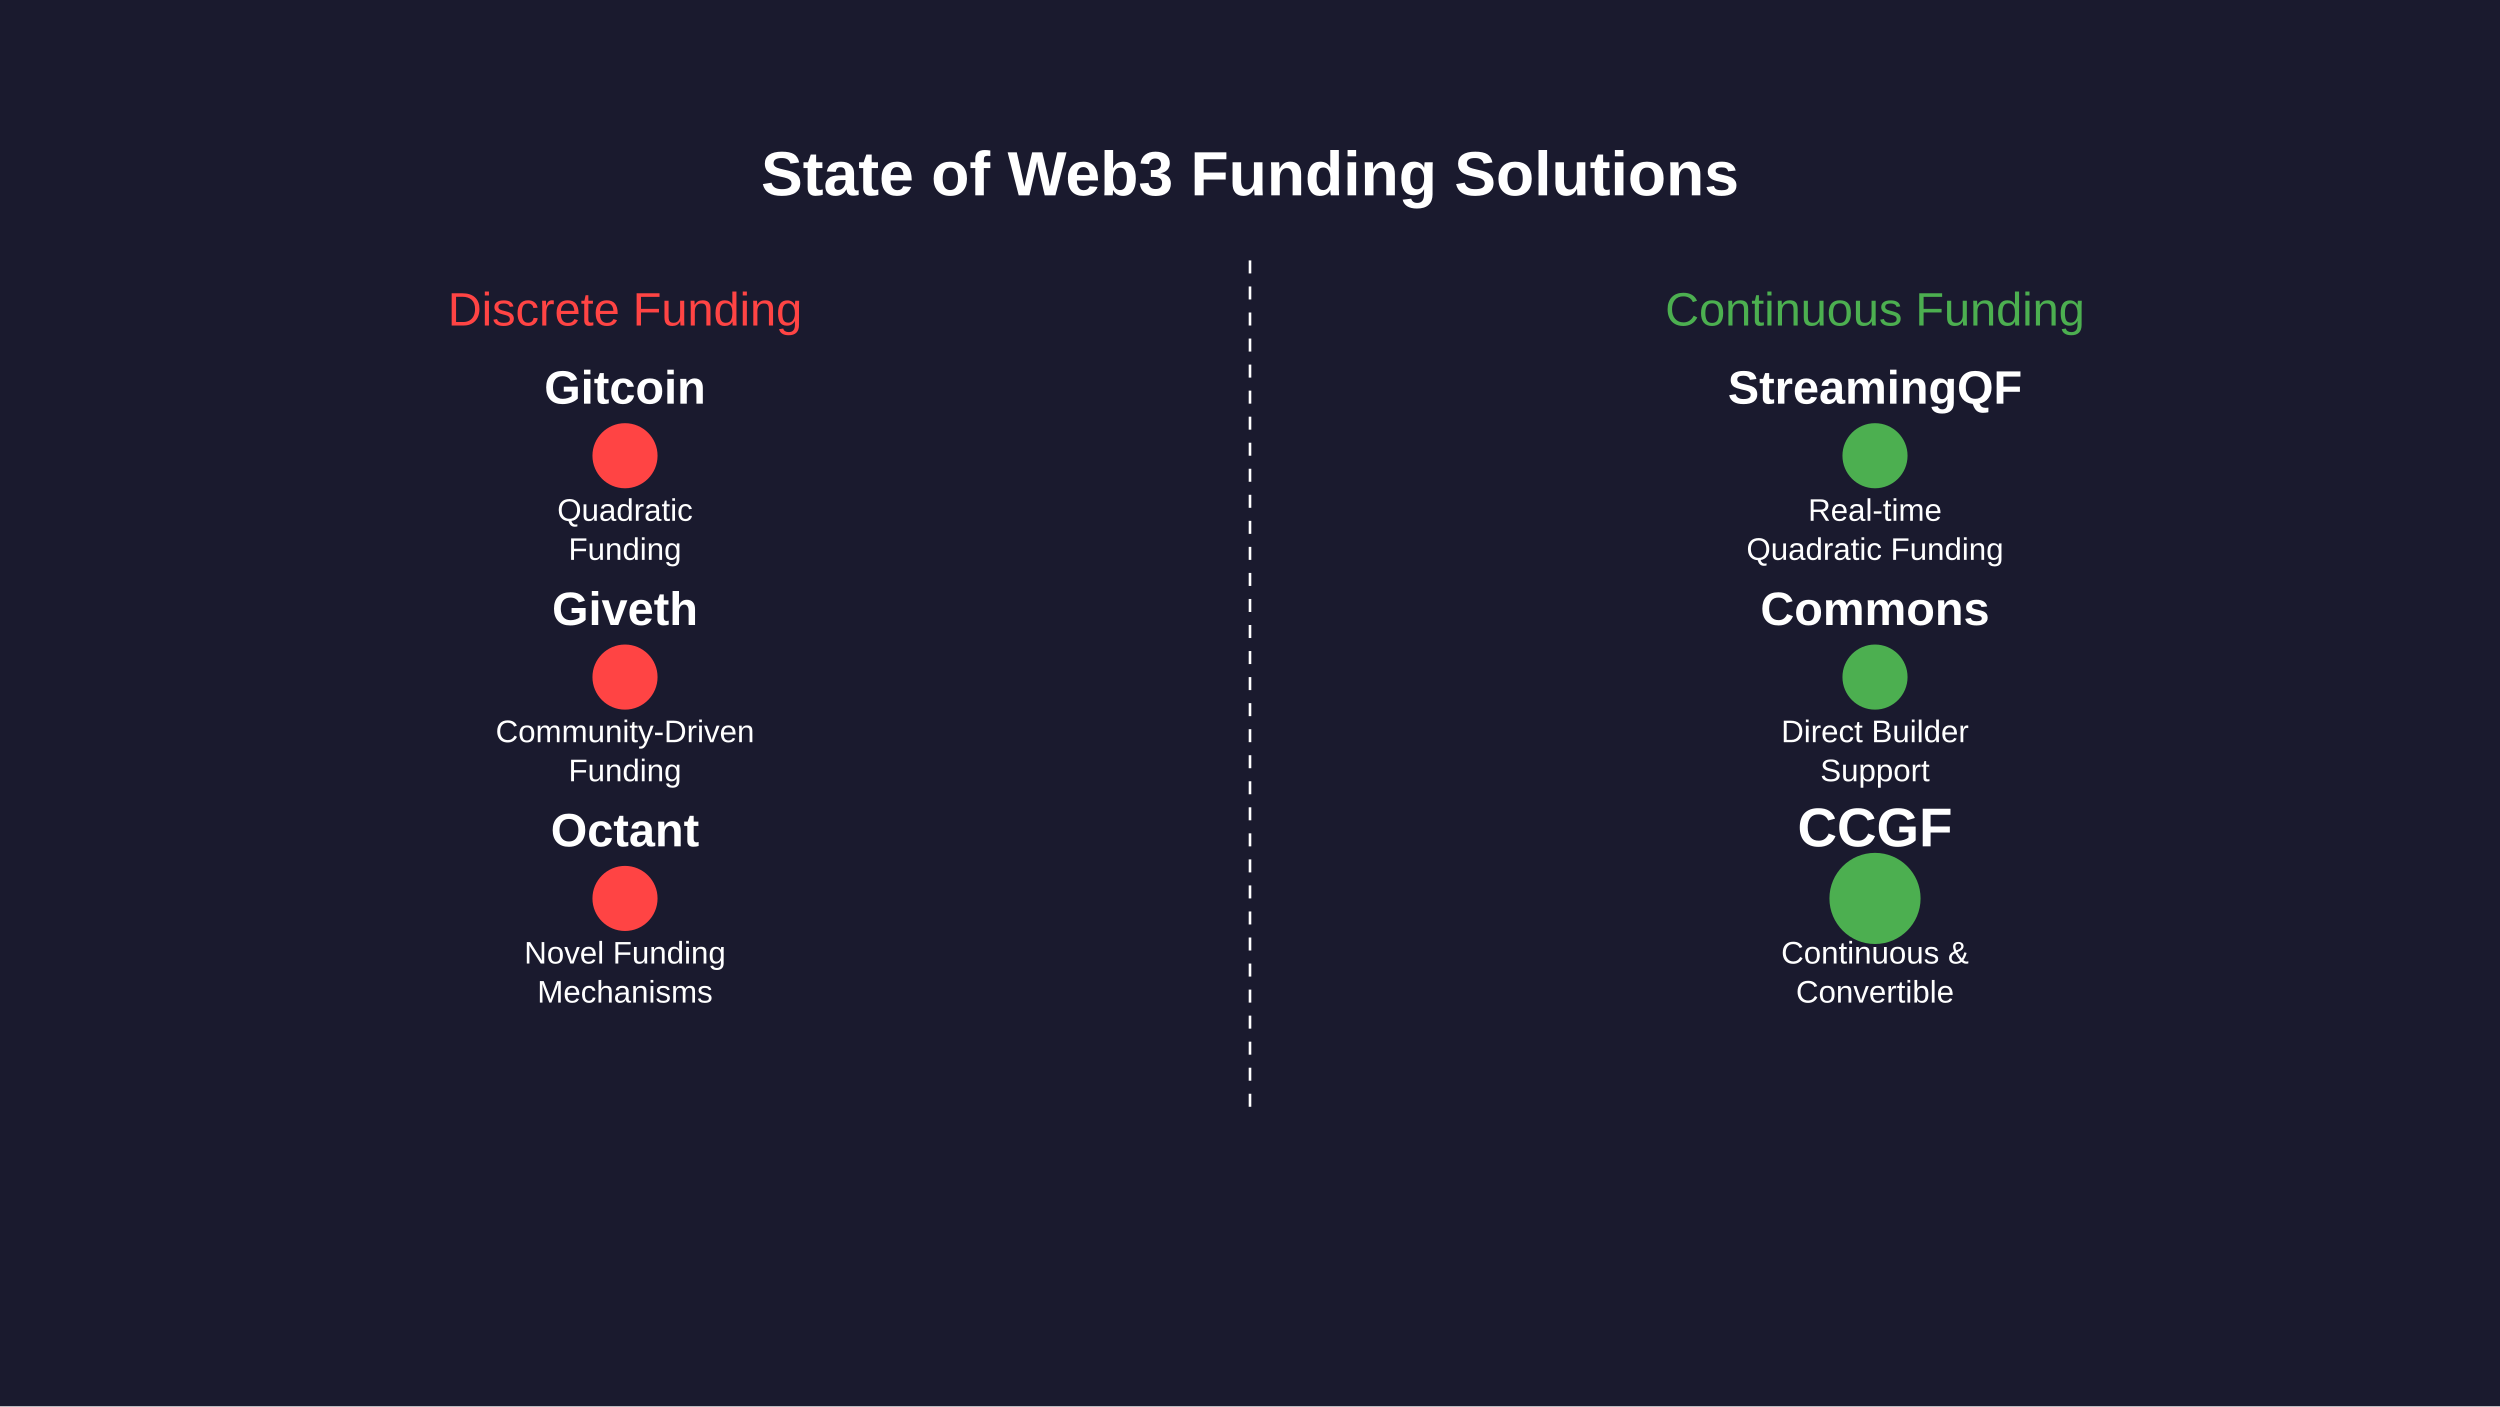
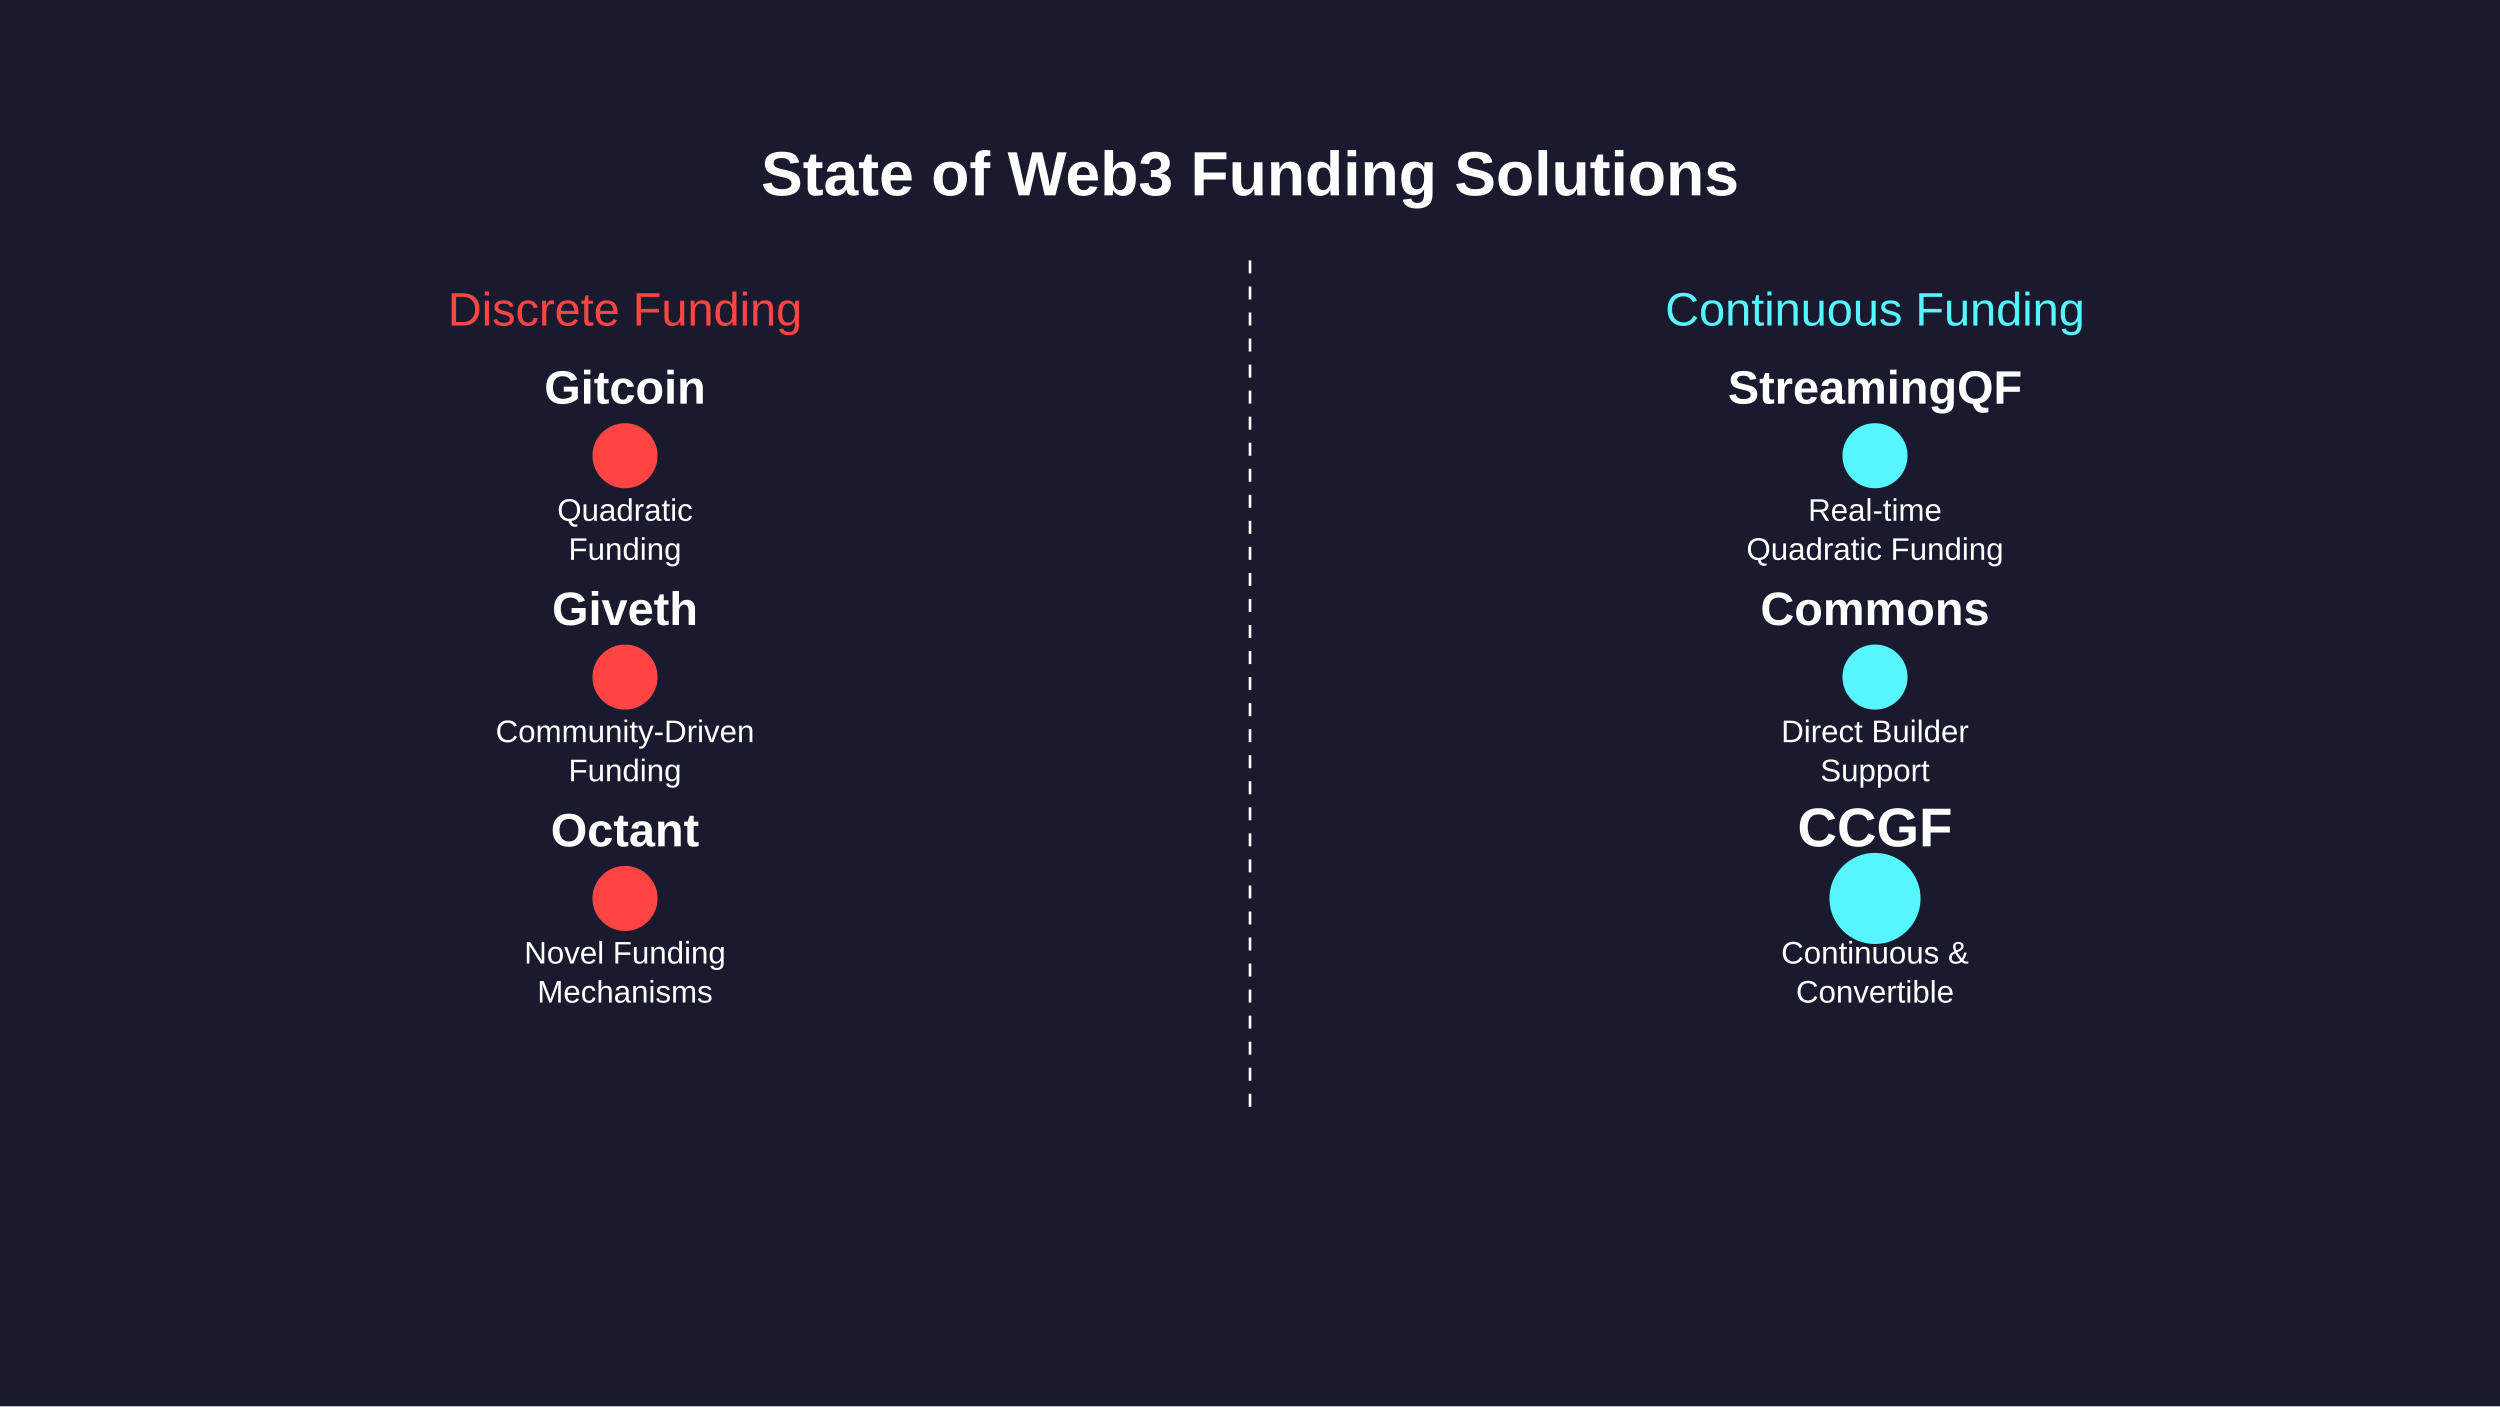
<svg xmlns="http://www.w3.org/2000/svg" width="1920" height="1080" viewBox="0 0 1920 1080">
  <rect width="100%" height="100%" fill="#1a1a2e" />
  <text x="960" y="150" font-family="Arial, sans-serif" font-size="48" fill="#ffffff" text-anchor="middle" font-weight="bold">
        State of Web3 Funding Solutions
    </text>
  <text x="480" y="250" font-family="Arial, sans-serif" font-size="36" fill="#ff4444" text-anchor="middle">Discrete Funding</text>
-   <text x="1440" y="250" font-family="Arial, sans-serif" font-size="36" fill="#4CAF50" text-anchor="middle">Continuous Funding</text>
+   <text x="1440" y="250" font-family="Arial, sans-serif" font-size="36" fill="#56f5ff" text-anchor="middle">Continuous Funding</text>
  <g>
    <circle cx="480" cy="350" r="25" fill="#ff4444" />
    <text x="480" y="310" font-family="Arial, sans-serif" font-size="36" fill="#ffffff" text-anchor="middle" font-weight="bold">Gitcoin</text>
    <text x="480" y="400" font-family="Arial, sans-serif" font-size="24" fill="#ffffff" text-anchor="middle">Quadratic</text>
    <text x="480" y="430" font-family="Arial, sans-serif" font-size="24" fill="#ffffff" text-anchor="middle">Funding</text>
    <circle cx="480" cy="520" r="25" fill="#ff4444" />
    <text x="480" y="480" font-family="Arial, sans-serif" font-size="36" fill="#ffffff" text-anchor="middle" font-weight="bold">Giveth</text>
    <text x="480" y="570" font-family="Arial, sans-serif" font-size="24" fill="#ffffff" text-anchor="middle">Community-Driven</text>
    <text x="480" y="600" font-family="Arial, sans-serif" font-size="24" fill="#ffffff" text-anchor="middle">Funding</text>
    <circle cx="480" cy="690" r="25" fill="#ff4444" />
    <text x="480" y="650" font-family="Arial, sans-serif" font-size="36" fill="#ffffff" text-anchor="middle" font-weight="bold">Octant</text>
    <text x="480" y="740" font-family="Arial, sans-serif" font-size="24" fill="#ffffff" text-anchor="middle">Novel Funding</text>
    <text x="480" y="770" font-family="Arial, sans-serif" font-size="24" fill="#ffffff" text-anchor="middle">Mechanisms</text>
  </g>
  <g>
-     <circle cx="1440" cy="350" r="25" fill="#4CAF50" />
+     <circle cx="1440" cy="350" r="25" fill="#56f5ff" />
    <text x="1440" y="310" font-family="Arial, sans-serif" font-size="36" fill="#ffffff" text-anchor="middle" font-weight="bold">StreamingQF</text>
    <text x="1440" y="400" font-family="Arial, sans-serif" font-size="24" fill="#ffffff" text-anchor="middle">Real-time</text>
    <text x="1440" y="430" font-family="Arial, sans-serif" font-size="24" fill="#ffffff" text-anchor="middle">Quadratic Funding</text>
-     <circle cx="1440" cy="520" r="25" fill="#4CAF50" />
+     <circle cx="1440" cy="520" r="25" fill="#56f5ff" />
    <text x="1440" y="480" font-family="Arial, sans-serif" font-size="36" fill="#ffffff" text-anchor="middle" font-weight="bold">Commons</text>
    <text x="1440" y="570" font-family="Arial, sans-serif" font-size="24" fill="#ffffff" text-anchor="middle">Direct Builder</text>
    <text x="1440" y="600" font-family="Arial, sans-serif" font-size="24" fill="#ffffff" text-anchor="middle">Support</text>
-     <circle cx="1440" cy="690" r="35" fill="#4CAF50" />
+     <circle cx="1440" cy="690" r="35" fill="#56f5ff" />
    <text x="1440" y="650" font-family="Arial, sans-serif" font-size="42" fill="#ffffff" text-anchor="middle" font-weight="bold">CCGF</text>
    <text x="1440" y="740" font-family="Arial, sans-serif" font-size="24" fill="#ffffff" text-anchor="middle">Continuous &amp;</text>
    <text x="1440" y="770" font-family="Arial, sans-serif" font-size="24" fill="#ffffff" text-anchor="middle">Convertible</text>
  </g>
  <line x1="960" y1="200" x2="960" y2="850" stroke="#ffffff" stroke-width="2" stroke-dasharray="10,10" />
</svg>
